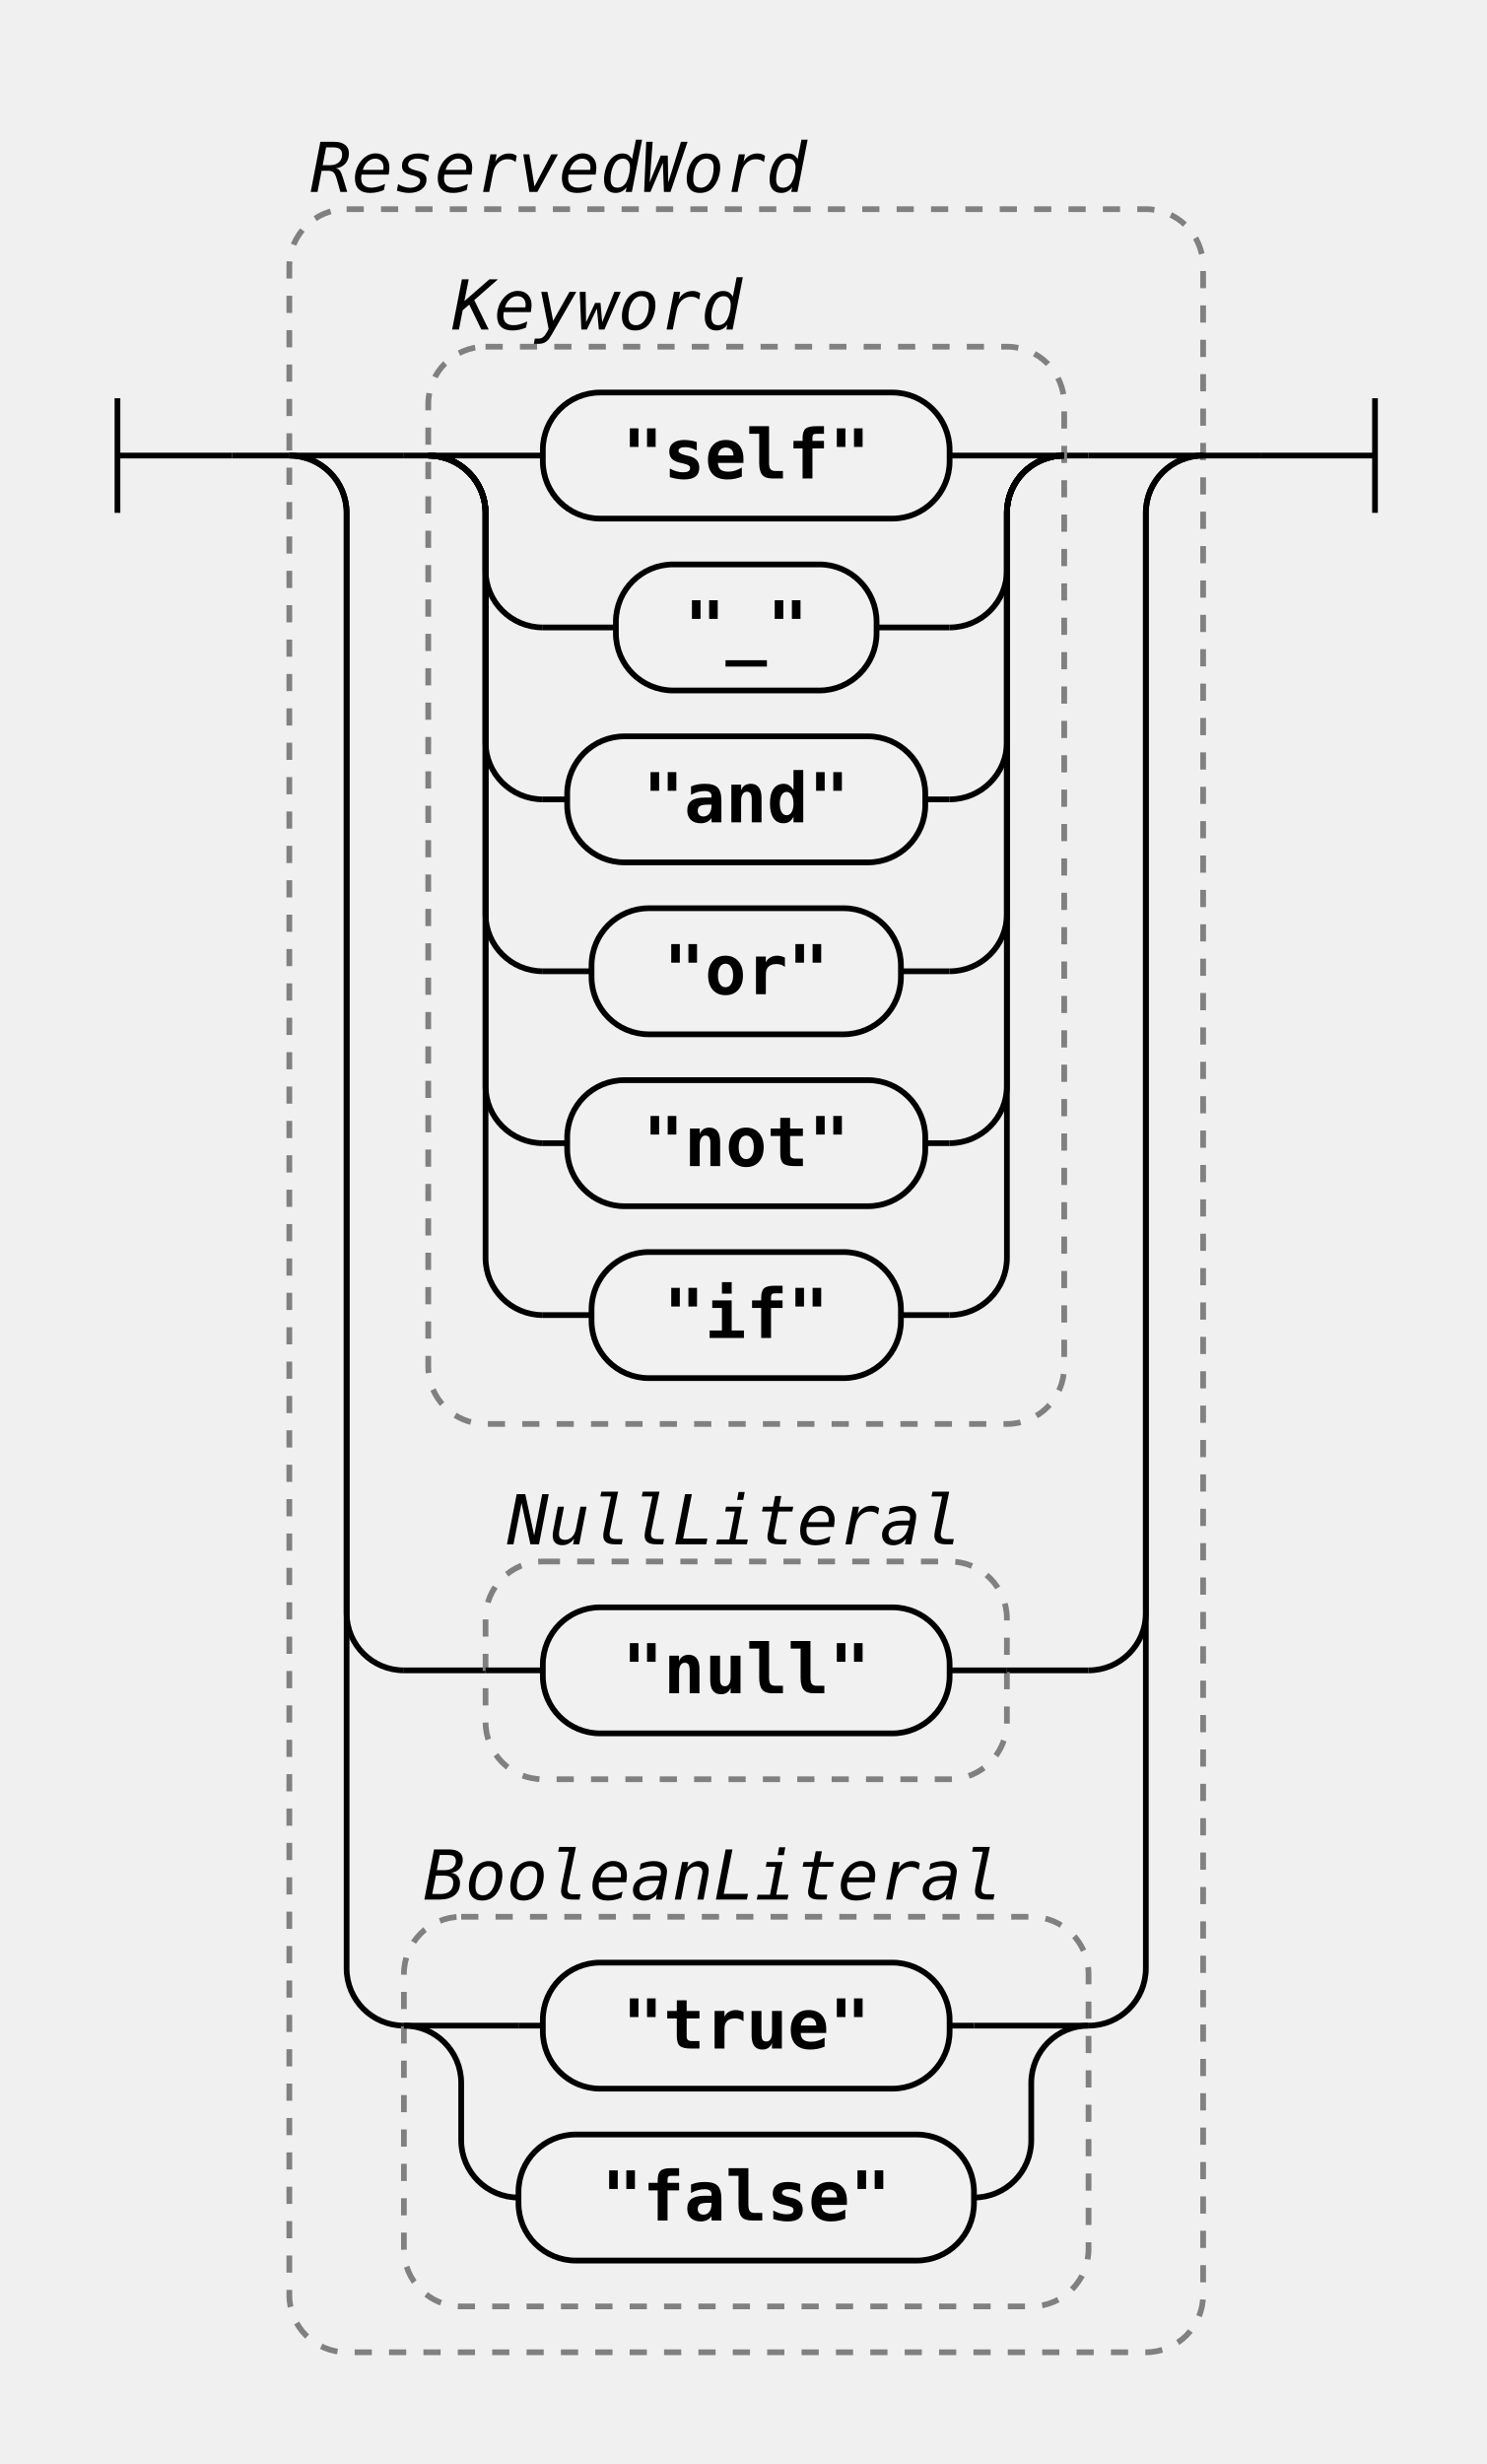
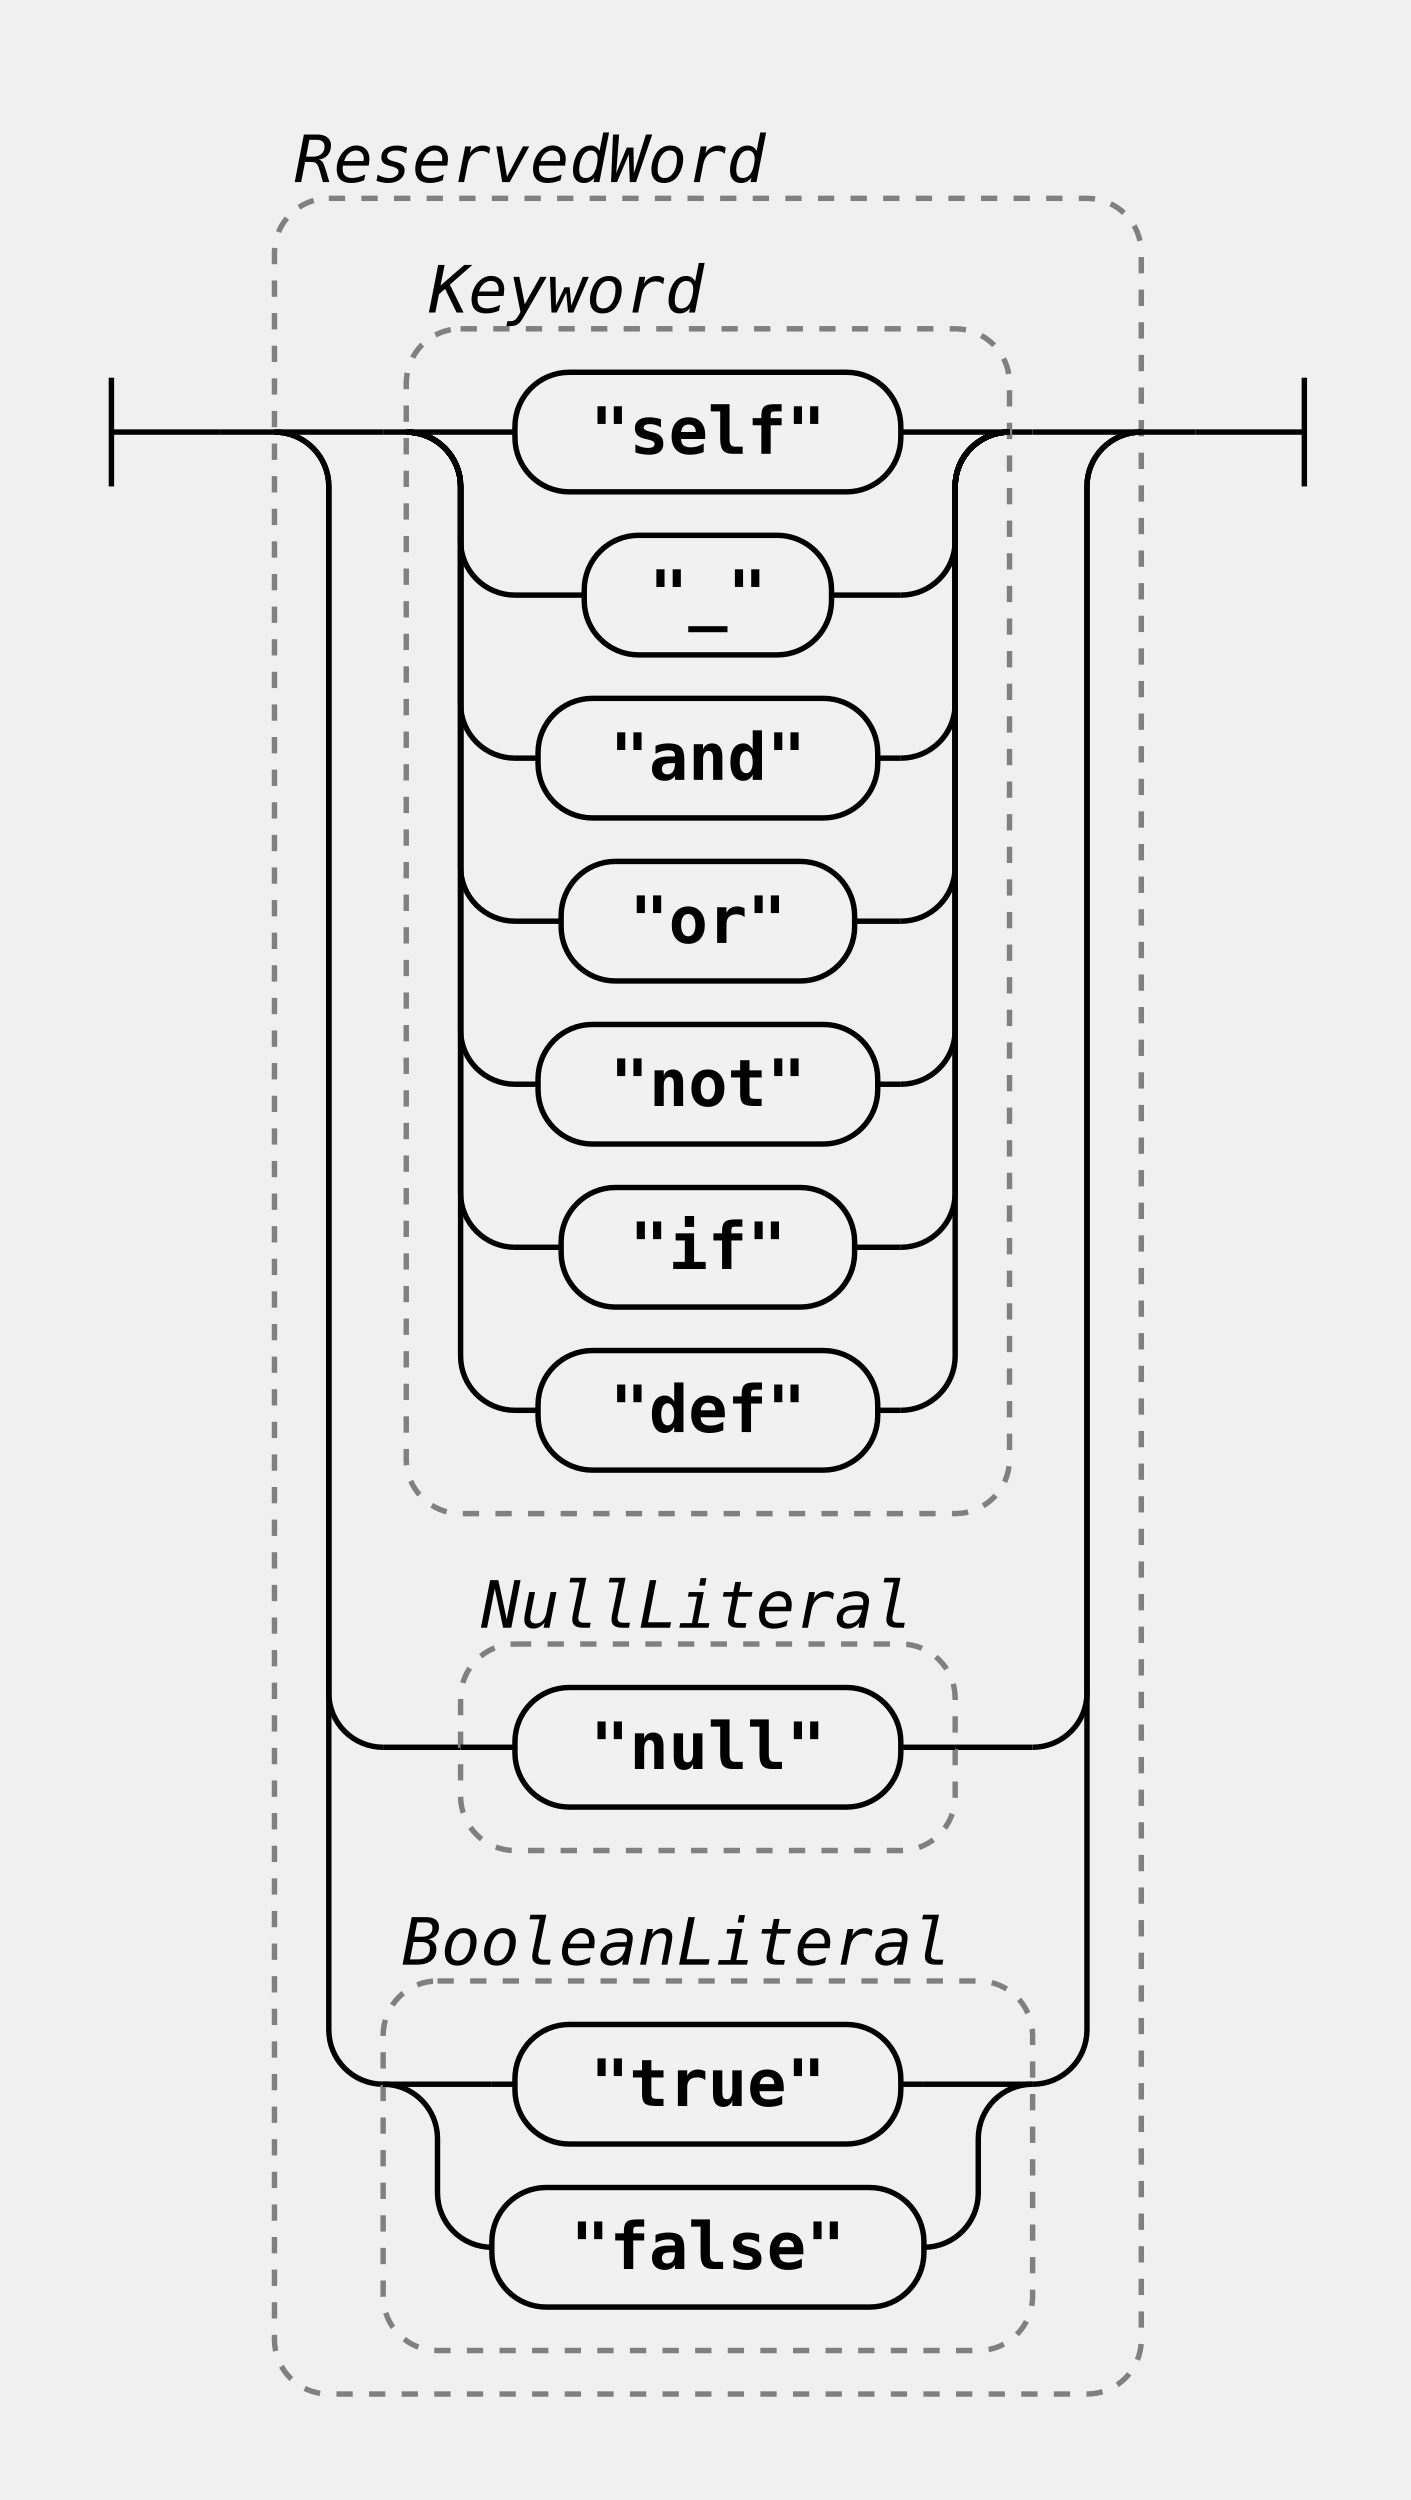
- <svg xmlns="http://www.w3.org/2000/svg" class="railroad-diagram" width="259.5" height="430" viewBox="0 0 259.5 430">
+ <svg xmlns="http://www.w3.org/2000/svg" class="railroad-diagram" width="259.5" height="460" viewBox="0 0 259.5 460">
  <g transform="translate(.5 .5)">
    <g class="Start">
      <path d="M20 69v20m0 -10h20" />
    </g>
    <path d="M40 79h10" />
    <g class="Group rule">
      <path d="M50 79h0" />
      <path d="M209.5 79h0" />
-       <rect x="50" y="36" width="159.5" height="374" rx="10" ry="10" class="group-box" />
+       <rect x="50" y="36" width="159.5" height="404" rx="10" ry="10" class="group-box" />
      <g class="Choice">
        <path d="M50 79h0" />
        <path d="M209.5 79h0" />
        <path d="M50 79h20" />
        <g class="Group rule">
          <path d="M70 79h4.25" />
          <path d="M185.25 79h4.25" />
-           <rect x="74.25" y="60" width="111" height="188" rx="10" ry="10" class="group-box" />
+           <rect x="74.25" y="60" width="111" height="218" rx="10" ry="10" class="group-box" />
          <g class="Choice">
            <path d="M74.25 79h0" />
            <path d="M185.25 79h0" />
            <path d="M74.25 79h20" />
            <g class="terminal literal">
              <path d="M94.25 79h0" />
              <path d="M165.25 79h0" />
              <rect x="94.25" y="68" width="71" height="22" rx="10" ry="10" />
              <text x="129.75" y="83">"self"</text>
            </g>
            <path d="M165.25 79h20" />
            <path d="M74.25 79a10 10 0 0 1 10 10v10a10 10 0 0 0 10 10" />
            <g class="terminal literal">
              <path d="M94.25 109h12.75" />
              <path d="M152.5 109h12.75" />
              <rect x="107" y="98" width="45.5" height="22" rx="10" ry="10" />
              <text x="129.75" y="113">"_"</text>
            </g>
            <path d="M165.25 109a10 10 0 0 0 10 -10v-10a10 10 0 0 1 10 -10" />
            <path d="M74.25 79a10 10 0 0 1 10 10v40a10 10 0 0 0 10 10" />
            <g class="terminal literal">
              <path d="M94.25 139h4.25" />
              <path d="M161 139h4.25" />
              <rect x="98.5" y="128" width="62.5" height="22" rx="10" ry="10" />
              <text x="129.75" y="143">"and"</text>
            </g>
            <path d="M165.25 139a10 10 0 0 0 10 -10v-40a10 10 0 0 1 10 -10" />
            <path d="M74.25 79a10 10 0 0 1 10 10v70a10 10 0 0 0 10 10" />
            <g class="terminal literal">
              <path d="M94.25 169h8.5" />
              <path d="M156.75 169h8.5" />
              <rect x="102.75" y="158" width="54" height="22" rx="10" ry="10" />
              <text x="129.75" y="173">"or"</text>
            </g>
            <path d="M165.25 169a10 10 0 0 0 10 -10v-70a10 10 0 0 1 10 -10" />
            <path d="M74.25 79a10 10 0 0 1 10 10v100a10 10 0 0 0 10 10" />
            <g class="terminal literal">
              <path d="M94.25 199h4.25" />
              <path d="M161 199h4.25" />
              <rect x="98.5" y="188" width="62.5" height="22" rx="10" ry="10" />
              <text x="129.75" y="203">"not"</text>
            </g>
            <path d="M165.25 199a10 10 0 0 0 10 -10v-100a10 10 0 0 1 10 -10" />
            <path d="M74.25 79a10 10 0 0 1 10 10v130a10 10 0 0 0 10 10" />
            <g class="terminal literal">
              <path d="M94.25 229h8.5" />
              <path d="M156.75 229h8.5" />
              <rect x="102.75" y="218" width="54" height="22" rx="10" ry="10" />
              <text x="129.75" y="233">"if"</text>
            </g>
            <path d="M165.25 229a10 10 0 0 0 10 -10v-130a10 10 0 0 1 10 -10" />
+             <path d="M74.25 79a10 10 0 0 1 10 10v160a10 10 0 0 0 10 10" />
+             <g class="terminal literal">
+               <path d="M94.25 259h4.25" />
+               <path d="M161 259h4.25" />
+               <rect x="98.5" y="248" width="62.5" height="22" rx="10" ry="10" />
+               <text x="129.75" y="263">"def"</text>
+             </g>
+             <path d="M165.25 259a10 10 0 0 0 10 -10v-160a10 10 0 0 1 10 -10" />
          </g>
          <g class="comment">
            <path d="M74.25 52h0" />
            <path d="M133.25 52h0" />
            <text x="103.75" y="57" class="comment">Keyword</text>
          </g>
        </g>
        <path d="M189.5 79h20" />
-         <path d="M50 79a10 10 0 0 1 10 10v192a10 10 0 0 0 10 10" />
+         <path d="M50 79a10 10 0 0 1 10 10v222a10 10 0 0 0 10 10" />
        <g class="Group rule">
-           <path d="M70 291h14.25" />
-           <path d="M175.25 291h14.25" />
-           <rect x="84.25" y="272" width="91" height="38" rx="10" ry="10" class="group-box" />
+           <path d="M70 321h14.25" />
+           <path d="M175.25 321h14.25" />
+           <rect x="84.25" y="302" width="91" height="38" rx="10" ry="10" class="group-box" />
          <g class="terminal literal">
-             <path d="M84.25 291h10" />
-             <path d="M165.25 291h10" />
-             <rect x="94.25" y="280" width="71" height="22" rx="10" ry="10" />
-             <text x="129.75" y="295">"null"</text>
+             <path d="M84.25 321h10" />
+             <path d="M165.25 321h10" />
+             <rect x="94.25" y="310" width="71" height="22" rx="10" ry="10" />
+             <text x="129.75" y="325">"null"</text>
          </g>
          <g class="comment">
-             <path d="M84.25 264h0" />
-             <path d="M171.25 264h0" />
-             <text x="127.75" y="269" class="comment">NullLiteral</text>
+             <path d="M84.25 294h0" />
+             <path d="M171.25 294h0" />
+             <text x="127.75" y="299" class="comment">NullLiteral</text>
          </g>
        </g>
-         <path d="M189.5 291a10 10 0 0 0 10 -10v-192a10 10 0 0 1 10 -10" />
-         <path d="M50 79a10 10 0 0 1 10 10v254a10 10 0 0 0 10 10" />
+         <path d="M189.5 321a10 10 0 0 0 10 -10v-222a10 10 0 0 1 10 -10" />
+         <path d="M50 79a10 10 0 0 1 10 10v284a10 10 0 0 0 10 10" />
        <g class="Group rule">
-           <path d="M70 353h0" />
-           <path d="M189.5 353h0" />
-           <rect x="70" y="334" width="119.5" height="68" rx="10" ry="10" class="group-box" />
+           <path d="M70 383h0" />
+           <path d="M189.5 383h0" />
+           <rect x="70" y="364" width="119.5" height="68" rx="10" ry="10" class="group-box" />
          <g class="Choice">
-             <path d="M70 353h0" />
-             <path d="M189.5 353h0" />
-             <path d="M70 353h20" />
-             <g class="terminal literal">
-               <path d="M90 353h4.25" />
-               <path d="M165.25 353h4.25" />
-               <rect x="94.25" y="342" width="71" height="22" rx="10" ry="10" />
-               <text x="129.75" y="357">"true"</text>
-             </g>
-             <path d="M169.5 353h20" />
-             <path d="M70 353a10 10 0 0 1 10 10v10a10 10 0 0 0 10 10" />
-             <g class="terminal literal">
-               <path d="M90 383h0" />
-               <path d="M169.5 383h0" />
-               <rect x="90" y="372" width="79.5" height="22" rx="10" ry="10" />
-               <text x="129.75" y="387">"false"</text>
-             </g>
-             <path d="M169.5 383a10 10 0 0 0 10 -10v-10a10 10 0 0 1 10 -10" />
+             <path d="M70 383h0" />
+             <path d="M189.5 383h0" />
+             <path d="M70 383h20" />
+             <g class="terminal literal">
+               <path d="M90 383h4.25" />
+               <path d="M165.25 383h4.25" />
+               <rect x="94.25" y="372" width="71" height="22" rx="10" ry="10" />
+               <text x="129.75" y="387">"true"</text>
+             </g>
+             <path d="M169.5 383h20" />
+             <path d="M70 383a10 10 0 0 1 10 10v10a10 10 0 0 0 10 10" />
+             <g class="terminal literal">
+               <path d="M90 413h0" />
+               <path d="M169.5 413h0" />
+               <rect x="90" y="402" width="79.5" height="22" rx="10" ry="10" />
+               <text x="129.75" y="417">"false"</text>
+             </g>
+             <path d="M169.5 413a10 10 0 0 0 10 -10v-10a10 10 0 0 1 10 -10" />
          </g>
          <g class="comment">
-             <path d="M70 326h0" />
-             <path d="M178 326h0" />
-             <text x="124" y="331" class="comment">BooleanLiteral</text>
+             <path d="M70 356h0" />
+             <path d="M178 356h0" />
+             <text x="124" y="361" class="comment">BooleanLiteral</text>
          </g>
        </g>
-         <path d="M189.5 353a10 10 0 0 0 10 -10v-254a10 10 0 0 1 10 -10" />
+         <path d="M189.5 383a10 10 0 0 0 10 -10v-284a10 10 0 0 1 10 -10" />
      </g>
      <g class="comment">
        <path d="M50 28h0" />
        <path d="M144 28h0" />
        <text x="97" y="33" class="comment">ReservedWord</text>
      </g>
    </g>
    <path d="M209.5 79h10" />
    <path class="End" d="M 219.5 79 h 20 m 0 -10 v 20" />
  </g>
  <style>.ruleId {
  color: black;
  font-weight: bold;
}

.mainRule {}

.subRule {}

.subRuleAnchor {
  /* font-weight: bolder; */
  /* fill: green; */
  /* font-size: 110%;
  font-style: normal */
}

.parent {
  font-family: Verdana, Arial, Helvetica, sans-serif;
  font-size: 14px;
}

/* , .railroad-diagram */
.svg {
  display: flex;
  align-items: center;
  justify-content: center;
}

.test {
  background-color: lightgoldenrodyellow;
}


/* --------------------------------- svg styles ---------------------------------------- */

/* tspan {
  fill: blue
} */

svg.railroad-diagram {
  /*background-color: hsl(30,20%,95%);*/
  background-color: white;
}

.railroad-diagram path {
  stroke-width: 1;
  stroke: black;
  fill: rgba(0, 0, 0, 0);
}

text {
  font: bold 12px monospace;
  text-anchor: middle;
  white-space: pre;
}

text.diagram-text {
  font-size: 12px;
}

text.diagram-arrow {
  font-size: 14px;
}

text.label {
  text-anchor: start;
}

text.comment {
  font: italic 12px monospace;
}

g.non-terminal text {
  /*font-style: italic;*/
}

rect {
  stroke-width: 1;
  stroke: black;
  fill: rgb(241, 241, 241);
}

rect.group-box {
  stroke: gray;
  stroke-dasharray: 3 3;
  fill: none;
}

path.diagram-text {
  stroke-width: 3;
  stroke: black;
  fill: white;
  cursor: help;
}

.decision path {
  fill: #ccc;
}

g.diagram-text:hover path.diagram-text {
  fill: #eee;
}

text.repeat-text {
  font: italic 12px monospace;
  text-anchor: end;
}

.repeat-box&gt;rect.group-box {
  stroke: gray;
  stroke-width: 2;
  stroke-dasharray: 1 5;
  fill: none;
}

.delimiter&gt;rect.group-box {
  stroke: gray;
  stroke-width: 2;
  stroke-dasharray: 1 5;
  fill: none;
}</style>
</svg>
